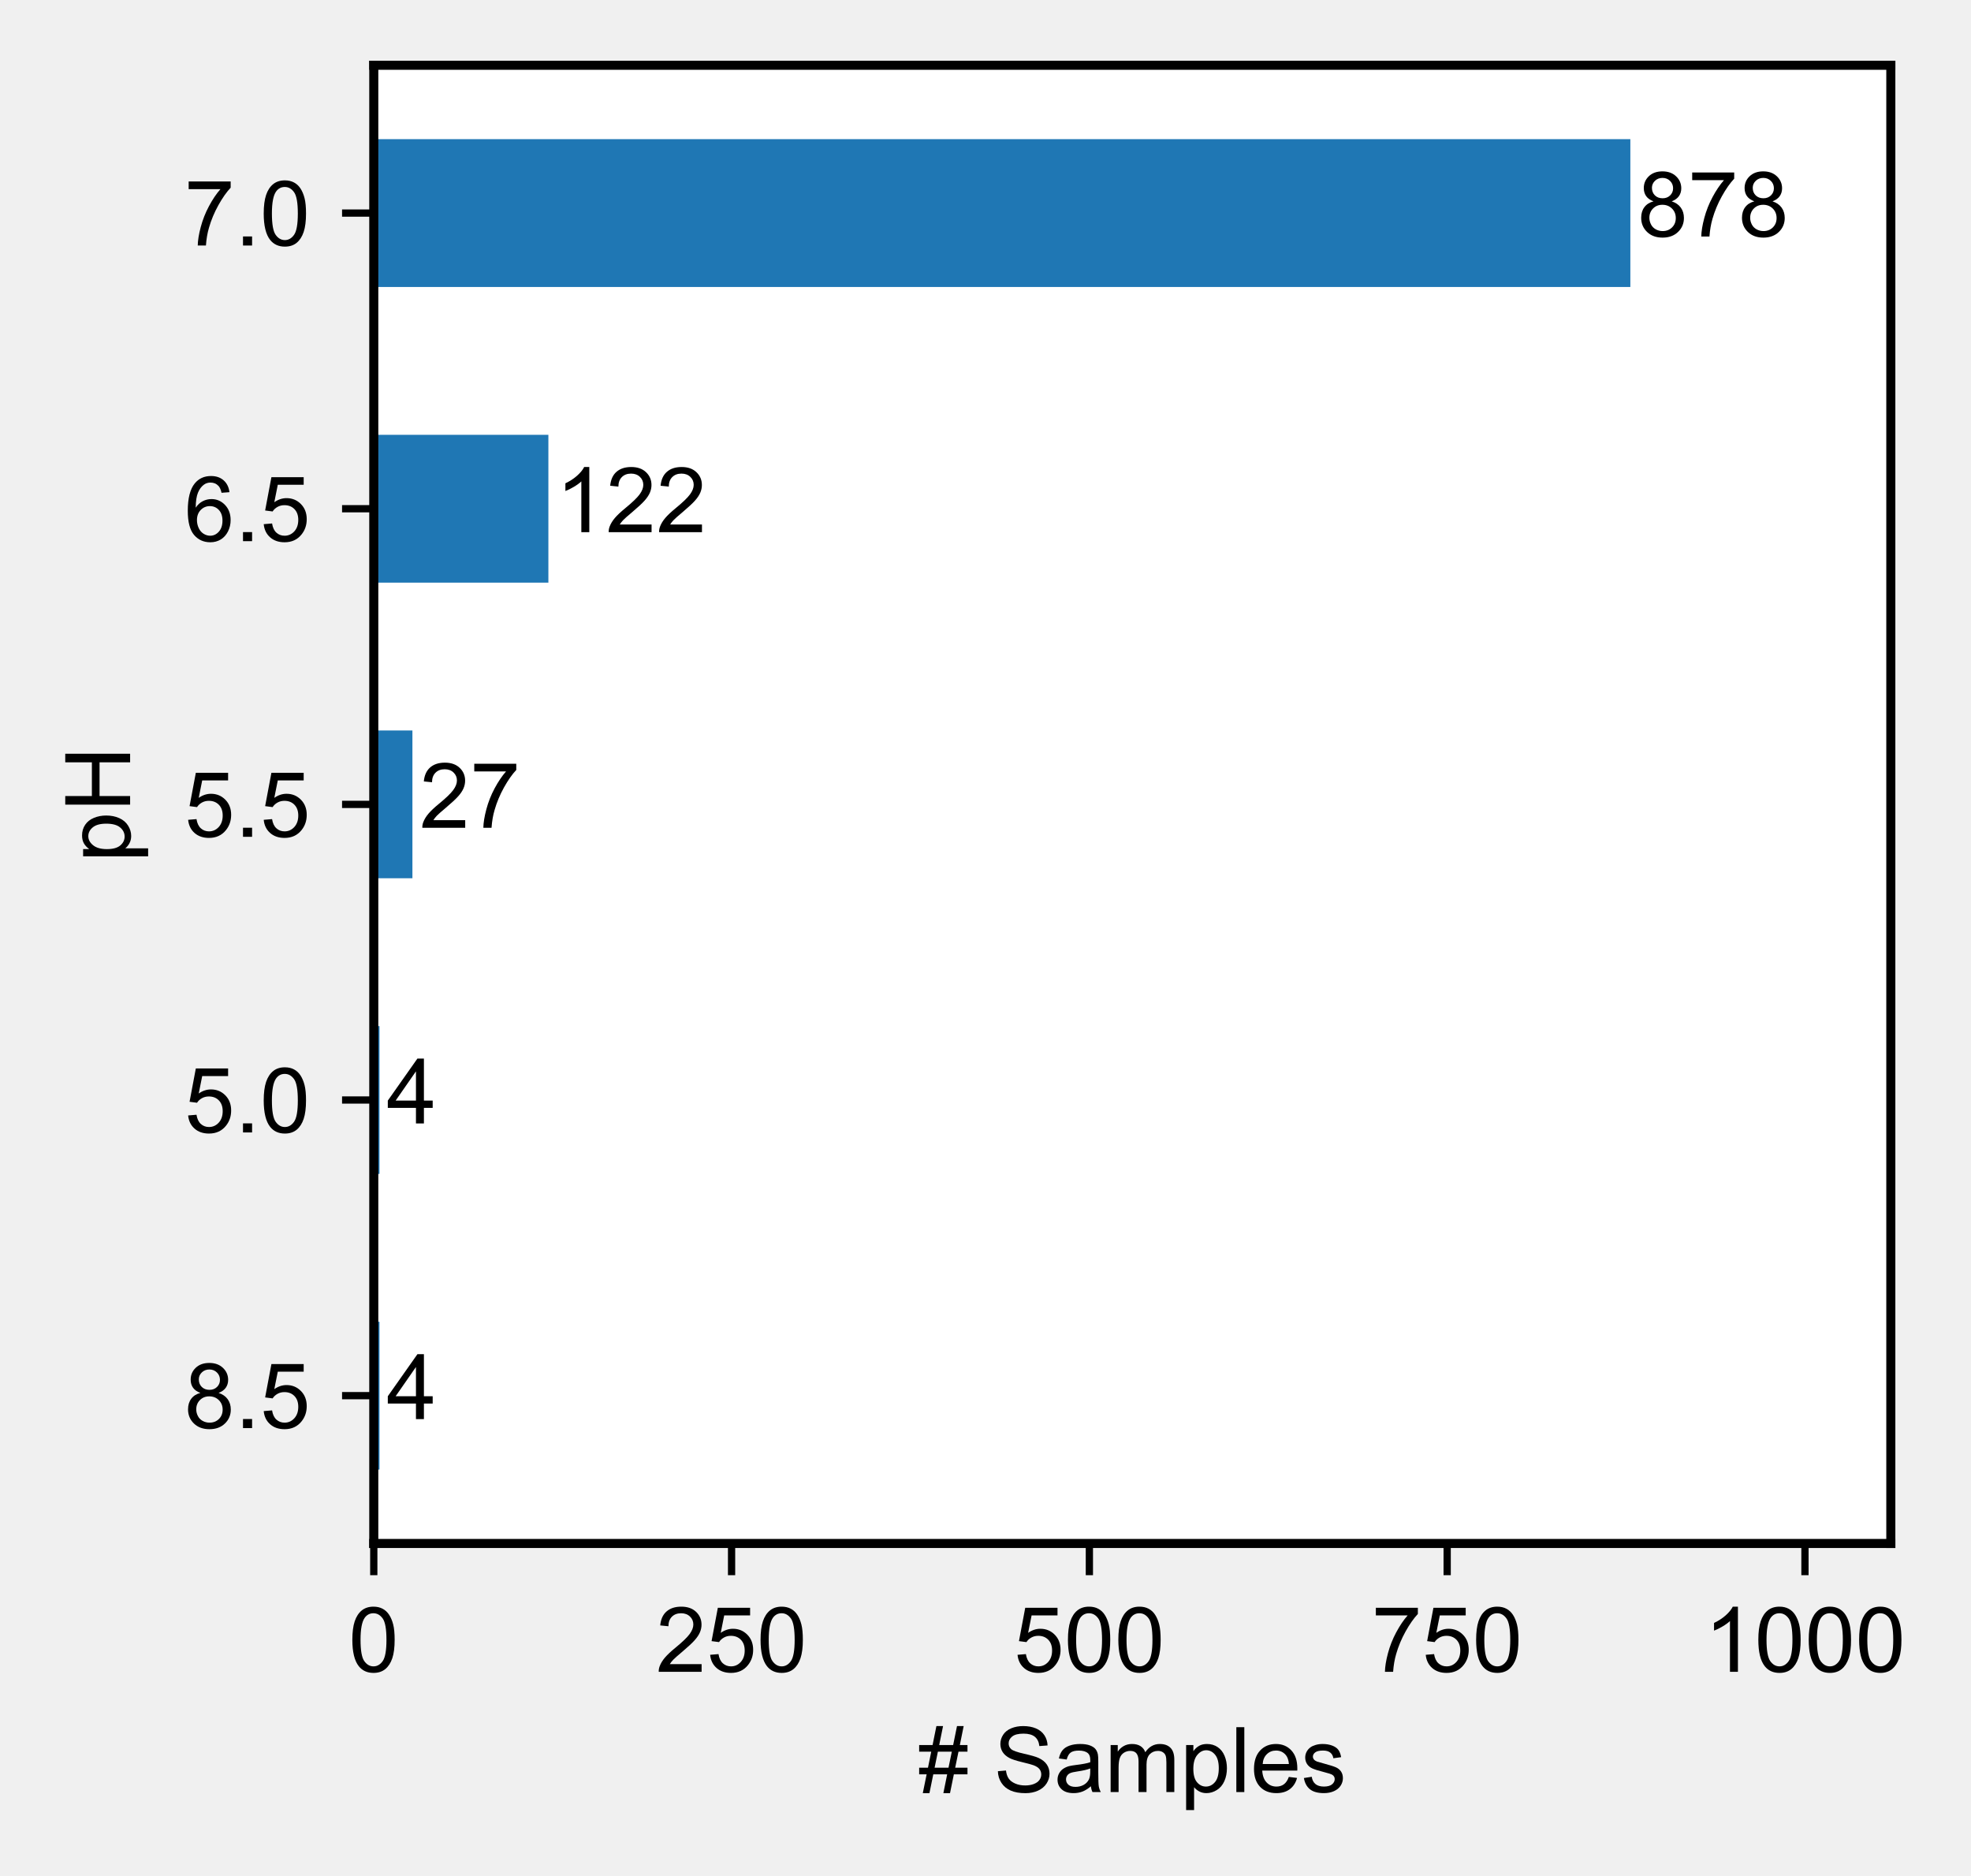
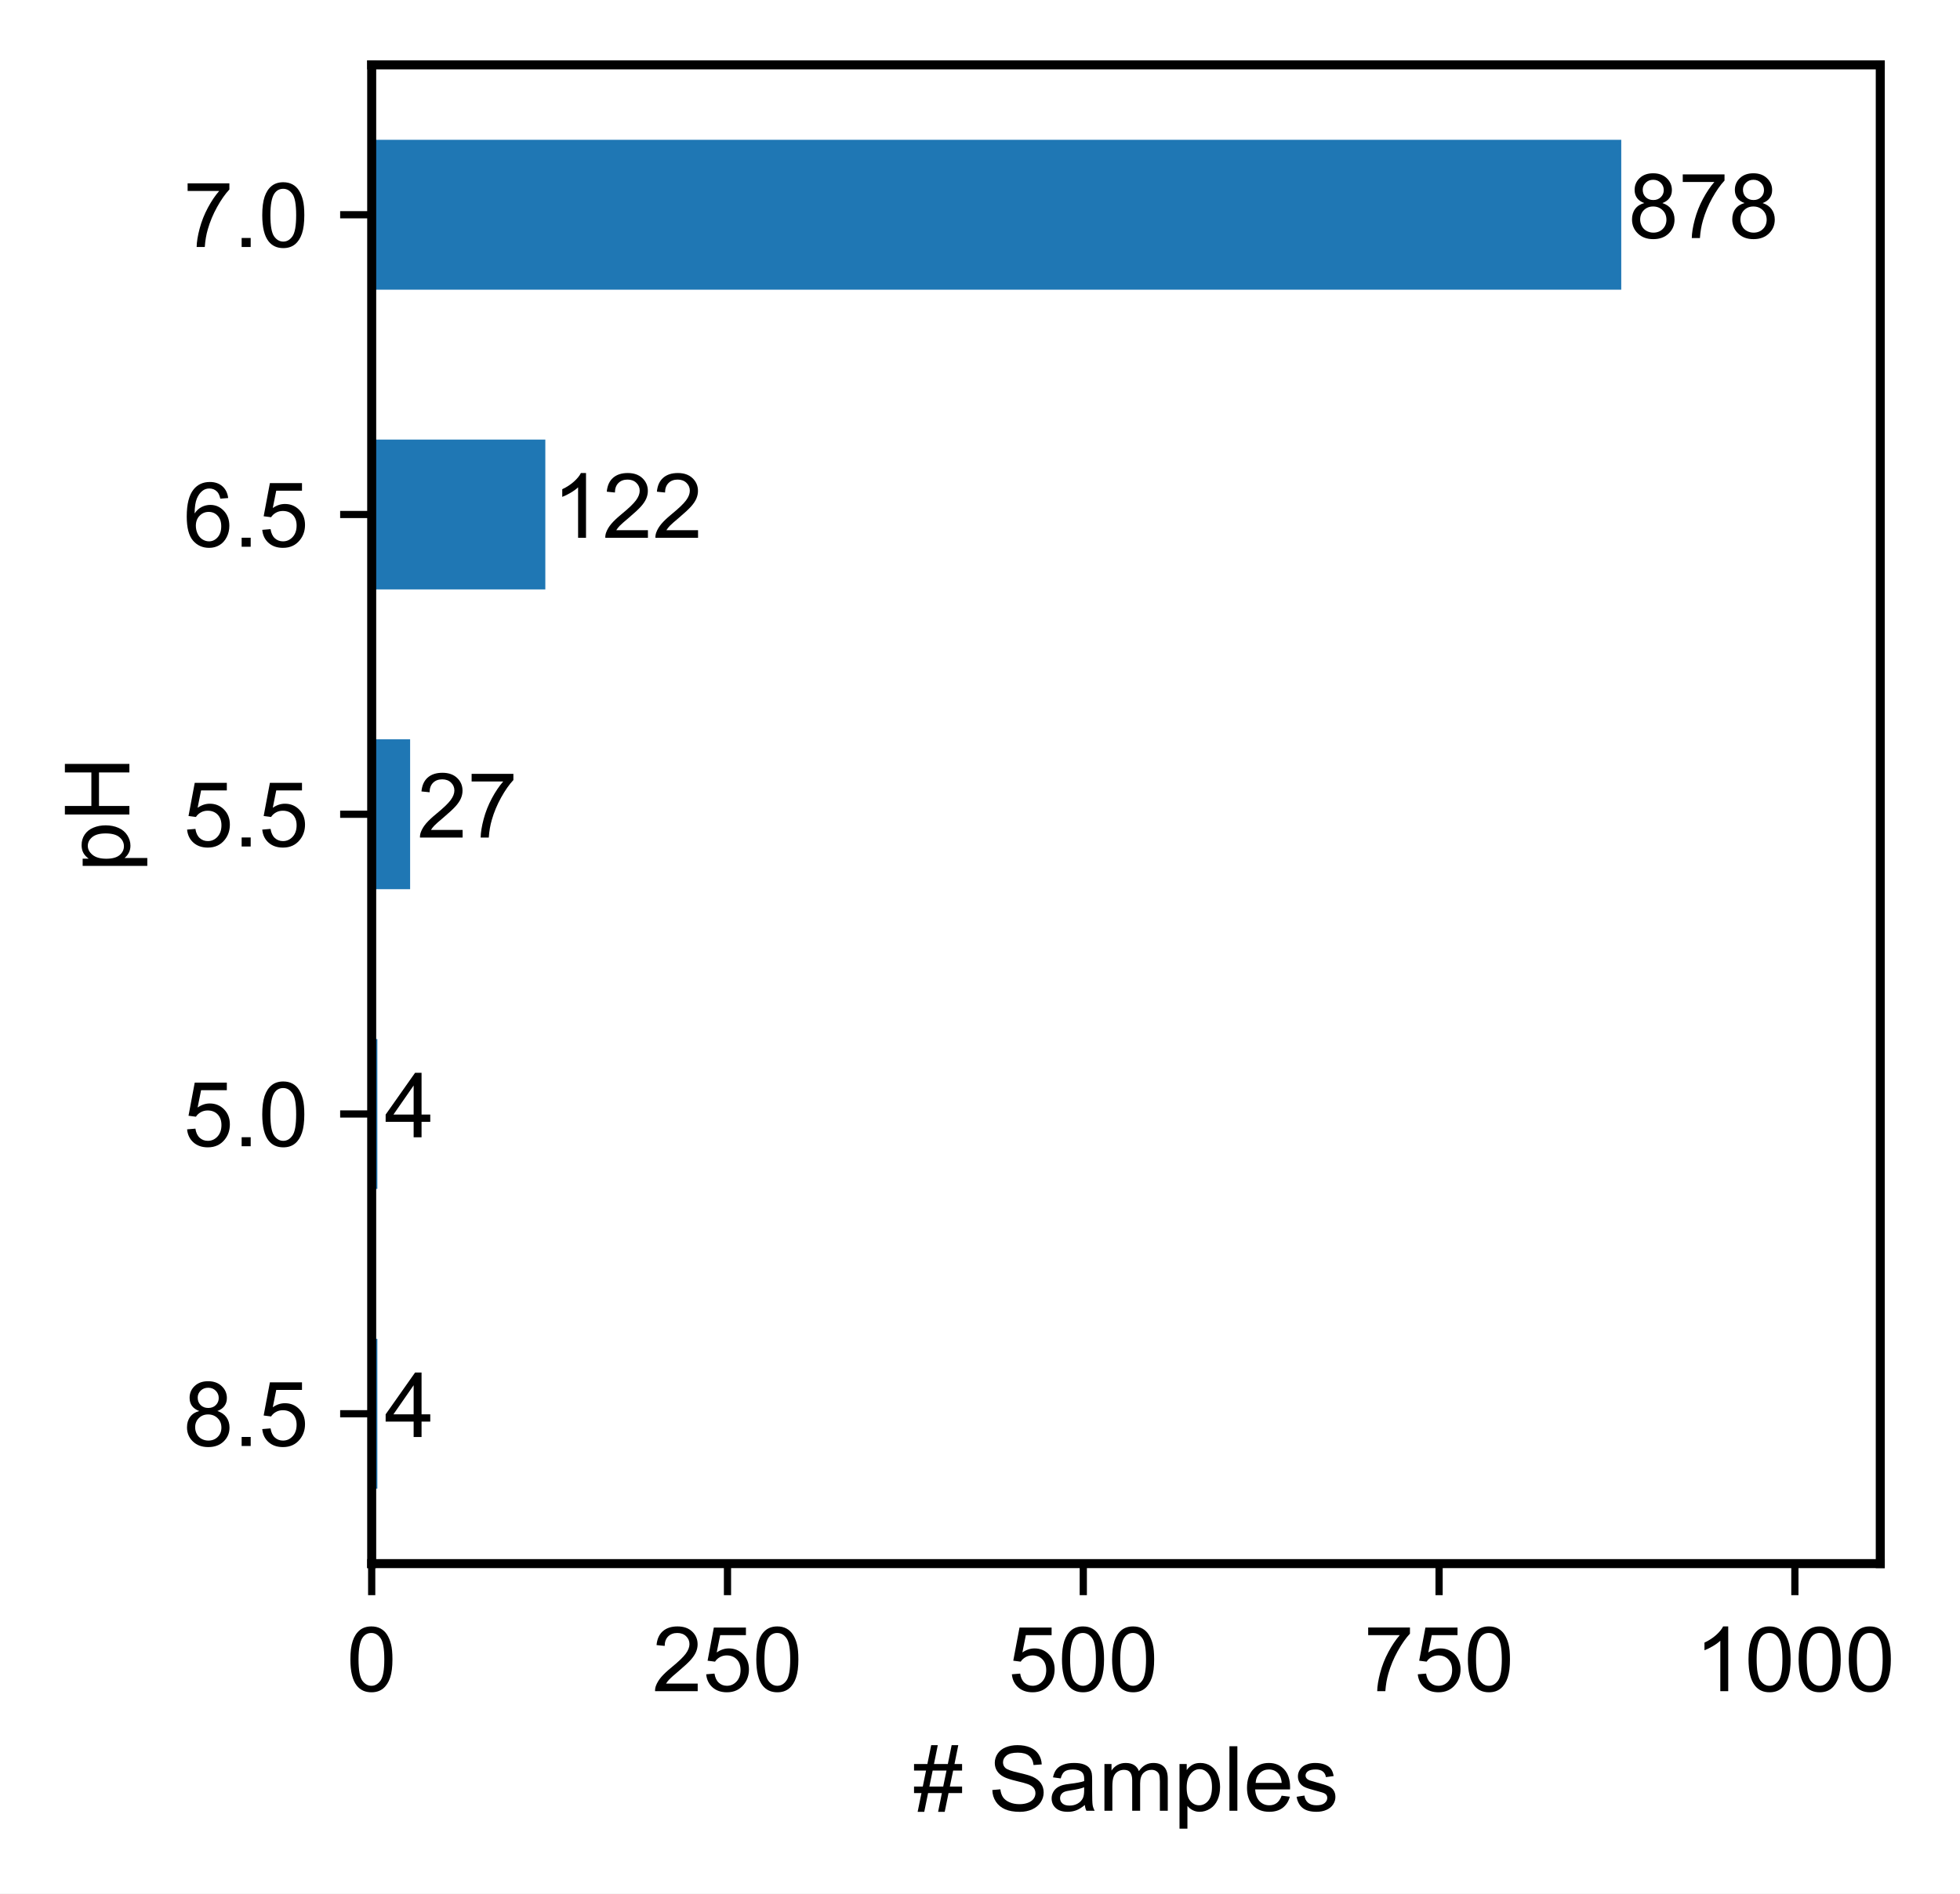
- <svg xmlns="http://www.w3.org/2000/svg" xmlns:xlink="http://www.w3.org/1999/xlink" width="217.492pt" height="206.893pt" viewBox="0 0 217.492 206.893" version="1.1">
+ <svg xmlns="http://www.w3.org/2000/svg" xmlns:xlink="http://www.w3.org/1999/xlink" width="217.492pt" height="210.132pt" viewBox="0 0 217.492 210.132" version="1.1">
  <defs>
    <style type="text/css">*{stroke-linejoin: round; stroke-linecap: butt}</style>
  </defs>
  <g id="figure_1">
    <g id="patch_1">
-       <path d="M 0 206.893  L 217.492 206.893  L 217.492 0  L 0 0  L 0 206.893  z " style="fill: none" />
+       <path d="M 0 210.132  L 217.492 210.132  L 217.492 0  L 0 0  z " style="fill: #ffffff" />
    </g>
    <g id="axes_1">
      <g id="patch_2">
-         <path d="M 41.245 170.28  L 208.645 170.28  L 208.645 7.2  L 41.245 7.2  z " style="fill: #ffffff" />
+         <path d="M 41.245 173.52  L 208.645 173.52  L 208.645 7.2  L 41.245 7.2  z " style="fill: #ffffff" />
      </g>
      <g id="patch_3">
-         <path d="M 41.245 162.126  L 41.877 162.126  L 41.877 145.818  L 41.245 145.818  z " clip-path="url(#pd85936de1d)" style="fill: #1f77b4" />
+         <path d="M 41.245 165.204  L 41.877 165.204  L 41.877 148.572  L 41.245 148.572  z " clip-path="url(#pf7780fe2ed)" style="fill: #1f77b4" />
      </g>
      <g id="patch_4">
-         <path d="M 41.245 129.51  L 41.877 129.51  L 41.877 113.202  L 41.245 113.202  z " clip-path="url(#pd85936de1d)" style="fill: #1f77b4" />
+         <path d="M 41.245 131.94  L 41.877 131.94  L 41.877 115.308  L 41.245 115.308  z " clip-path="url(#pf7780fe2ed)" style="fill: #1f77b4" />
      </g>
      <g id="patch_5">
-         <path d="M 41.245 96.894  L 45.509 96.894  L 45.509 80.586  L 41.245 80.586  z " clip-path="url(#pd85936de1d)" style="fill: #1f77b4" />
+         <path d="M 41.245 98.676  L 45.509 98.676  L 45.509 82.044  L 41.245 82.044  z " clip-path="url(#pf7780fe2ed)" style="fill: #1f77b4" />
      </g>
      <g id="patch_6">
-         <path d="M 41.245 64.278  L 60.512 64.278  L 60.512 47.97  L 41.245 47.97  z " clip-path="url(#pd85936de1d)" style="fill: #1f77b4" />
+         <path d="M 41.245 65.412  L 60.512 65.412  L 60.512 48.78  L 41.245 48.78  z " clip-path="url(#pf7780fe2ed)" style="fill: #1f77b4" />
      </g>
      <g id="patch_7">
-         <path d="M 41.245 31.662  L 179.903 31.662  L 179.903 15.354  L 41.245 15.354  z " clip-path="url(#pd85936de1d)" style="fill: #1f77b4" />
+         <path d="M 41.245 32.148  L 179.903 32.148  L 179.903 15.516  L 41.245 15.516  z " clip-path="url(#pf7780fe2ed)" style="fill: #1f77b4" />
      </g>
      <g id="matplotlib.axis_1">
        <g id="xtick_1">
          <g id="line2d_1">
            <defs>
-               <path id="m67262ddcd1" d="M 0 0  L 0 3.5  " style="stroke: #000000; stroke-width: 0.8" />
-             </defs>
-             <g>
-               <use xlink:href="#m67262ddcd1" x="41.245" y="170.28" style="stroke: #000000; stroke-width: 0.8" />
+               <path id="m7532da0bb5" d="M 0 0  L 0 3.5  " style="stroke: #000000; stroke-width: 0.8" />
+             </defs>
+             <g>
+               <use xlink:href="#m7532da0bb5" x="41.245" y="173.52" style="stroke: #000000; stroke-width: 0.8" />
            </g>
          </g>
          <g id="text_1">
-             <g transform="translate(38.46484 184.4378)scale(0.1 -0.1)">
+             <g transform="translate(38.46484 187.6778) scale(0.1 -0.1)">
              <defs>
                <path id="ArialMT-30" d="M 266 2259  Q 266 3072 433 3567  Q 600 4063 929 4331  Q 1259 4600 1759 4600  Q 2128 4600 2406 4451  Q 2684 4303 2865 4023  Q 3047 3744 3150 3342  Q 3253 2941 3253 2259  Q 3253 1453 3087 958  Q 2922 463 2592 192  Q 2263 -78 1759 -78  Q 1097 -78 719 397  Q 266 969 266 2259  z M 844 2259  Q 844 1131 1108 757  Q 1372 384 1759 384  Q 2147 384 2411 759  Q 2675 1134 2675 2259  Q 2675 3391 2411 3762  Q 2147 4134 1753 4134  Q 1366 4134 1134 3806  Q 844 3388 844 2259  z " transform="scale(0.015625)" />
              </defs>
              <use xlink:href="#ArialMT-30" />
            </g>
          </g>
        </g>
        <g id="xtick_2">
          <g id="line2d_2">
            <g>
-               <use xlink:href="#m67262ddcd1" x="80.726" y="170.28" style="stroke: #000000; stroke-width: 0.8" />
+               <use xlink:href="#m7532da0bb5" x="80.726" y="173.52" style="stroke: #000000; stroke-width: 0.8" />
            </g>
          </g>
          <g id="text_2">
-             <g transform="translate(72.38504 184.4378)scale(0.1 -0.1)">
+             <g transform="translate(72.38504 187.6778) scale(0.1 -0.1)">
              <defs>
                <path id="ArialMT-32" d="M 3222 541  L 3222 0  L 194 0  Q 188 203 259 391  Q 375 700 629 1000  Q 884 1300 1366 1694  Q 2113 2306 2375 2664  Q 2638 3022 2638 3341  Q 2638 3675 2398 3904  Q 2159 4134 1775 4134  Q 1369 4134 1125 3890  Q 881 3647 878 3216  L 300 3275  Q 359 3922 746 4261  Q 1134 4600 1788 4600  Q 2447 4600 2831 4234  Q 3216 3869 3216 3328  Q 3216 3053 3103 2787  Q 2991 2522 2730 2228  Q 2469 1934 1863 1422  Q 1356 997 1212 845  Q 1069 694 975 541  L 3222 541  z " transform="scale(0.015625)" />
                <path id="ArialMT-35" d="M 266 1200  L 856 1250  Q 922 819 1161 601  Q 1400 384 1738 384  Q 2144 384 2425 690  Q 2706 997 2706 1503  Q 2706 1984 2436 2262  Q 2166 2541 1728 2541  Q 1456 2541 1237 2417  Q 1019 2294 894 2097  L 366 2166  L 809 4519  L 3088 4519  L 3088 3981  L 1259 3981  L 1013 2750  Q 1425 3038 1878 3038  Q 2478 3038 2890 2622  Q 3303 2206 3303 1553  Q 3303 931 2941 478  Q 2500 -78 1738 -78  Q 1113 -78 717 272  Q 322 622 266 1200  z " transform="scale(0.015625)" />
              </defs>
              <use xlink:href="#ArialMT-32" />
              <use xlink:href="#ArialMT-35" x="55.615" />
              <use xlink:href="#ArialMT-30" x="111.23" />
            </g>
          </g>
        </g>
        <g id="xtick_3">
          <g id="line2d_3">
            <g>
-               <use xlink:href="#m67262ddcd1" x="120.208" y="170.28" style="stroke: #000000; stroke-width: 0.8" />
+               <use xlink:href="#m7532da0bb5" x="120.208" y="173.52" style="stroke: #000000; stroke-width: 0.8" />
            </g>
          </g>
          <g id="text_3">
-             <g transform="translate(111.8662 184.4378)scale(0.1 -0.1)">
+             <g transform="translate(111.8662 187.6778) scale(0.1 -0.1)">
              <use xlink:href="#ArialMT-35" />
              <use xlink:href="#ArialMT-30" x="55.615" />
              <use xlink:href="#ArialMT-30" x="111.23" />
            </g>
          </g>
        </g>
        <g id="xtick_4">
          <g id="line2d_4">
            <g>
-               <use xlink:href="#m67262ddcd1" x="159.689" y="170.28" style="stroke: #000000; stroke-width: 0.8" />
+               <use xlink:href="#m7532da0bb5" x="159.689" y="173.52" style="stroke: #000000; stroke-width: 0.8" />
            </g>
          </g>
          <g id="text_4">
-             <g transform="translate(151.3473 184.4378)scale(0.1 -0.1)">
+             <g transform="translate(151.3473 187.6778) scale(0.1 -0.1)">
              <defs>
                <path id="ArialMT-37" d="M 303 3981  L 303 4522  L 3269 4522  L 3269 4084  Q 2831 3619 2401 2847  Q 1972 2075 1738 1259  Q 1569 684 1522 0  L 944 0  Q 953 541 1156 1306  Q 1359 2072 1739 2783  Q 2119 3494 2547 3981  L 303 3981  z " transform="scale(0.015625)" />
              </defs>
              <use xlink:href="#ArialMT-37" />
              <use xlink:href="#ArialMT-35" x="55.615" />
              <use xlink:href="#ArialMT-30" x="111.23" />
            </g>
          </g>
        </g>
        <g id="xtick_5">
          <g id="line2d_5">
            <g>
-               <use xlink:href="#m67262ddcd1" x="199.17" y="170.28" style="stroke: #000000; stroke-width: 0.8" />
+               <use xlink:href="#m7532da0bb5" x="199.17" y="173.52" style="stroke: #000000; stroke-width: 0.8" />
            </g>
          </g>
          <g id="text_5">
-             <g transform="translate(188.048 184.4378)scale(0.1 -0.1)">
+             <g transform="translate(188.048 187.6778) scale(0.1 -0.1)">
              <defs>
                <path id="ArialMT-31" d="M 2384 0  L 1822 0  L 1822 3584  Q 1619 3391 1289 3197  Q 959 3003 697 2906  L 697 3450  Q 1169 3672 1522 3987  Q 1875 4303 2022 4600  L 2384 4600  L 2384 0  z " transform="scale(0.015625)" />
              </defs>
              <use xlink:href="#ArialMT-31" />
              <use xlink:href="#ArialMT-30" x="55.615" />
              <use xlink:href="#ArialMT-30" x="111.23" />
              <use xlink:href="#ArialMT-30" x="166.846" />
            </g>
          </g>
        </g>
        <g id="text_6">
-           <g transform="translate(101.3234 197.705)scale(0.1 -0.1)">
+           <g transform="translate(101.3234 200.945) scale(0.1 -0.1)">
            <defs>
              <path id="ArialMT-23" d="M 322 -78  L 594 1253  L 66 1253  L 66 1719  L 688 1719  L 919 2853  L 66 2853  L 66 3319  L 1013 3319  L 1284 4659  L 1753 4659  L 1481 3319  L 2466 3319  L 2738 4659  L 3209 4659  L 2938 3319  L 3478 3319  L 3478 2853  L 2844 2853  L 2609 1719  L 3478 1719  L 3478 1253  L 2516 1253  L 2244 -78  L 1775 -78  L 2044 1253  L 1063 1253  L 791 -78  L 322 -78  z M 1156 1719  L 2138 1719  L 2372 2853  L 1388 2853  L 1156 1719  z " transform="scale(0.015625)" />
              <path id="ArialMT-20" transform="scale(0.015625)" />
              <path id="ArialMT-53" d="M 288 1472  L 859 1522  Q 900 1178 1048 958  Q 1197 738 1509 602  Q 1822 466 2213 466  Q 2559 466 2825 569  Q 3091 672 3220 851  Q 3350 1031 3350 1244  Q 3350 1459 3225 1620  Q 3100 1781 2813 1891  Q 2628 1963 1997 2114  Q 1366 2266 1113 2400  Q 784 2572 623 2826  Q 463 3081 463 3397  Q 463 3744 659 4045  Q 856 4347 1234 4503  Q 1613 4659 2075 4659  Q 2584 4659 2973 4495  Q 3363 4331 3572 4012  Q 3781 3694 3797 3291  L 3216 3247  Q 3169 3681 2898 3903  Q 2628 4125 2100 4125  Q 1550 4125 1298 3923  Q 1047 3722 1047 3438  Q 1047 3191 1225 3031  Q 1400 2872 2139 2705  Q 2878 2538 3153 2413  Q 3553 2228 3743 1945  Q 3934 1663 3934 1294  Q 3934 928 3725 604  Q 3516 281 3123 101  Q 2731 -78 2241 -78  Q 1619 -78 1198 103  Q 778 284 539 648  Q 300 1013 288 1472  z " transform="scale(0.015625)" />
              <path id="ArialMT-61" d="M 2588 409  Q 2275 144 1986 34  Q 1697 -75 1366 -75  Q 819 -75 525 192  Q 231 459 231 875  Q 231 1119 342 1320  Q 453 1522 633 1644  Q 813 1766 1038 1828  Q 1203 1872 1538 1913  Q 2219 1994 2541 2106  Q 2544 2222 2544 2253  Q 2544 2597 2384 2738  Q 2169 2928 1744 2928  Q 1347 2928 1158 2789  Q 969 2650 878 2297  L 328 2372  Q 403 2725 575 2942  Q 747 3159 1072 3276  Q 1397 3394 1825 3394  Q 2250 3394 2515 3294  Q 2781 3194 2906 3042  Q 3031 2891 3081 2659  Q 3109 2516 3109 2141  L 3109 1391  Q 3109 606 3145 398  Q 3181 191 3288 0  L 2700 0  Q 2613 175 2588 409  z M 2541 1666  Q 2234 1541 1622 1453  Q 1275 1403 1131 1340  Q 988 1278 909 1158  Q 831 1038 831 891  Q 831 666 1001 516  Q 1172 366 1500 366  Q 1825 366 2078 508  Q 2331 650 2450 897  Q 2541 1088 2541 1459  L 2541 1666  z " transform="scale(0.015625)" />
              <path id="ArialMT-6d" d="M 422 0  L 422 3319  L 925 3319  L 925 2853  Q 1081 3097 1340 3245  Q 1600 3394 1931 3394  Q 2300 3394 2536 3241  Q 2772 3088 2869 2813  Q 3263 3394 3894 3394  Q 4388 3394 4653 3120  Q 4919 2847 4919 2278  L 4919 0  L 4359 0  L 4359 2091  Q 4359 2428 4304 2576  Q 4250 2725 4106 2815  Q 3963 2906 3769 2906  Q 3419 2906 3187 2673  Q 2956 2441 2956 1928  L 2956 0  L 2394 0  L 2394 2156  Q 2394 2531 2256 2718  Q 2119 2906 1806 2906  Q 1569 2906 1367 2781  Q 1166 2656 1075 2415  Q 984 2175 984 1722  L 984 0  L 422 0  z " transform="scale(0.015625)" />
              <path id="ArialMT-70" d="M 422 -1272  L 422 3319  L 934 3319  L 934 2888  Q 1116 3141 1344 3267  Q 1572 3394 1897 3394  Q 2322 3394 2647 3175  Q 2972 2956 3137 2557  Q 3303 2159 3303 1684  Q 3303 1175 3120 767  Q 2938 359 2589 142  Q 2241 -75 1856 -75  Q 1575 -75 1351 44  Q 1128 163 984 344  L 984 -1272  L 422 -1272  z M 931 1641  Q 931 1000 1190 694  Q 1450 388 1819 388  Q 2194 388 2461 705  Q 2728 1022 2728 1688  Q 2728 2322 2467 2637  Q 2206 2953 1844 2953  Q 1484 2953 1207 2617  Q 931 2281 931 1641  z " transform="scale(0.015625)" />
              <path id="ArialMT-6c" d="M 409 0  L 409 4581  L 972 4581  L 972 0  L 409 0  z " transform="scale(0.015625)" />
              <path id="ArialMT-65" d="M 2694 1069  L 3275 997  Q 3138 488 2766 206  Q 2394 -75 1816 -75  Q 1088 -75 661 373  Q 234 822 234 1631  Q 234 2469 665 2931  Q 1097 3394 1784 3394  Q 2450 3394 2872 2941  Q 3294 2488 3294 1666  Q 3294 1616 3291 1516  L 816 1516  Q 847 969 1125 678  Q 1403 388 1819 388  Q 2128 388 2347 550  Q 2566 713 2694 1069  z M 847 1978  L 2700 1978  Q 2663 2397 2488 2606  Q 2219 2931 1791 2931  Q 1403 2931 1139 2672  Q 875 2413 847 1978  z " transform="scale(0.015625)" />
              <path id="ArialMT-73" d="M 197 991  L 753 1078  Q 800 744 1014 566  Q 1228 388 1613 388  Q 2000 388 2187 545  Q 2375 703 2375 916  Q 2375 1106 2209 1216  Q 2094 1291 1634 1406  Q 1016 1563 777 1677  Q 538 1791 414 1992  Q 291 2194 291 2438  Q 291 2659 392 2848  Q 494 3038 669 3163  Q 800 3259 1026 3326  Q 1253 3394 1513 3394  Q 1903 3394 2198 3281  Q 2494 3169 2634 2976  Q 2775 2784 2828 2463  L 2278 2388  Q 2241 2644 2061 2787  Q 1881 2931 1553 2931  Q 1166 2931 1000 2803  Q 834 2675 834 2503  Q 834 2394 903 2306  Q 972 2216 1119 2156  Q 1203 2125 1616 2013  Q 2213 1853 2448 1751  Q 2684 1650 2818 1456  Q 2953 1263 2953 975  Q 2953 694 2789 445  Q 2625 197 2315 61  Q 2006 -75 1616 -75  Q 969 -75 630 194  Q 291 463 197 991  z " transform="scale(0.015625)" />
            </defs>
            <use xlink:href="#ArialMT-23" />
            <use xlink:href="#ArialMT-20" x="55.615" />
            <use xlink:href="#ArialMT-53" x="83.398" />
            <use xlink:href="#ArialMT-61" x="150.098" />
            <use xlink:href="#ArialMT-6d" x="205.713" />
            <use xlink:href="#ArialMT-70" x="289.014" />
            <use xlink:href="#ArialMT-6c" x="344.629" />
            <use xlink:href="#ArialMT-65" x="366.846" />
            <use xlink:href="#ArialMT-73" x="422.461" />
          </g>
        </g>
      </g>
      <g id="matplotlib.axis_2">
        <g id="ytick_1">
          <g id="line2d_6">
            <defs>
-               <path id="m86faf83ec7" d="M 0 0  L -3.5 0  " style="stroke: #000000; stroke-width: 0.8" />
-             </defs>
-             <g>
-               <use xlink:href="#m86faf83ec7" x="41.245" y="153.972" style="stroke: #000000; stroke-width: 0.8" />
+               <path id="me233dde638" d="M 0 0  L -3.5 0  " style="stroke: #000000; stroke-width: 0.8" />
+             </defs>
+             <g>
+               <use xlink:href="#me233dde638" x="41.245" y="156.888" style="stroke: #000000; stroke-width: 0.8" />
            </g>
          </g>
          <g id="text_7">
-             <g transform="translate(20.34531 157.5509)scale(0.1 -0.1)">
+             <g transform="translate(20.34531 160.4669) scale(0.1 -0.1)">
              <defs>
                <path id="ArialMT-38" d="M 1131 2484  Q 781 2613 612 2850  Q 444 3088 444 3419  Q 444 3919 803 4259  Q 1163 4600 1759 4600  Q 2359 4600 2725 4251  Q 3091 3903 3091 3403  Q 3091 3084 2923 2848  Q 2756 2613 2416 2484  Q 2838 2347 3058 2040  Q 3278 1734 3278 1309  Q 3278 722 2862 322  Q 2447 -78 1769 -78  Q 1091 -78 675 323  Q 259 725 259 1325  Q 259 1772 486 2073  Q 713 2375 1131 2484  z M 1019 3438  Q 1019 3113 1228 2906  Q 1438 2700 1772 2700  Q 2097 2700 2305 2904  Q 2513 3109 2513 3406  Q 2513 3716 2298 3927  Q 2084 4138 1766 4138  Q 1444 4138 1231 3931  Q 1019 3725 1019 3438  z M 838 1322  Q 838 1081 952 856  Q 1066 631 1291 507  Q 1516 384 1775 384  Q 2178 384 2440 643  Q 2703 903 2703 1303  Q 2703 1709 2433 1975  Q 2163 2241 1756 2241  Q 1359 2241 1098 1978  Q 838 1716 838 1322  z " transform="scale(0.015625)" />
                <path id="ArialMT-2e" d="M 581 0  L 581 641  L 1222 641  L 1222 0  L 581 0  z " transform="scale(0.015625)" />
              </defs>
              <use xlink:href="#ArialMT-38" />
              <use xlink:href="#ArialMT-2e" x="55.615" />
              <use xlink:href="#ArialMT-35" x="83.398" />
            </g>
          </g>
        </g>
        <g id="ytick_2">
          <g id="line2d_7">
            <g>
-               <use xlink:href="#m86faf83ec7" x="41.245" y="121.356" style="stroke: #000000; stroke-width: 0.8" />
+               <use xlink:href="#me233dde638" x="41.245" y="123.624" style="stroke: #000000; stroke-width: 0.8" />
            </g>
          </g>
          <g id="text_8">
-             <g transform="translate(20.34531 124.9349)scale(0.1 -0.1)">
+             <g transform="translate(20.34531 127.2029) scale(0.1 -0.1)">
              <use xlink:href="#ArialMT-35" />
              <use xlink:href="#ArialMT-2e" x="55.615" />
              <use xlink:href="#ArialMT-30" x="83.398" />
            </g>
          </g>
        </g>
        <g id="ytick_3">
          <g id="line2d_8">
            <g>
-               <use xlink:href="#m86faf83ec7" x="41.245" y="88.74" style="stroke: #000000; stroke-width: 0.8" />
+               <use xlink:href="#me233dde638" x="41.245" y="90.36" style="stroke: #000000; stroke-width: 0.8" />
            </g>
          </g>
          <g id="text_9">
-             <g transform="translate(20.34531 92.31891)scale(0.1 -0.1)">
+             <g transform="translate(20.34531 93.93891) scale(0.1 -0.1)">
              <use xlink:href="#ArialMT-35" />
              <use xlink:href="#ArialMT-2e" x="55.615" />
              <use xlink:href="#ArialMT-35" x="83.398" />
            </g>
          </g>
        </g>
        <g id="ytick_4">
          <g id="line2d_9">
            <g>
-               <use xlink:href="#m86faf83ec7" x="41.245" y="56.124" style="stroke: #000000; stroke-width: 0.8" />
+               <use xlink:href="#me233dde638" x="41.245" y="57.096" style="stroke: #000000; stroke-width: 0.8" />
            </g>
          </g>
          <g id="text_10">
-             <g transform="translate(20.34531 59.70291)scale(0.1 -0.1)">
+             <g transform="translate(20.34531 60.67491) scale(0.1 -0.1)">
              <defs>
                <path id="ArialMT-36" d="M 3184 3459  L 2625 3416  Q 2550 3747 2413 3897  Q 2184 4138 1850 4138  Q 1581 4138 1378 3988  Q 1113 3794 959 3422  Q 806 3050 800 2363  Q 1003 2672 1297 2822  Q 1591 2972 1913 2972  Q 2475 2972 2870 2558  Q 3266 2144 3266 1488  Q 3266 1056 3080 686  Q 2894 316 2569 119  Q 2244 -78 1831 -78  Q 1128 -78 684 439  Q 241 956 241 2144  Q 241 3472 731 4075  Q 1159 4600 1884 4600  Q 2425 4600 2770 4297  Q 3116 3994 3184 3459  z M 888 1484  Q 888 1194 1011 928  Q 1134 663 1356 523  Q 1578 384 1822 384  Q 2178 384 2434 671  Q 2691 959 2691 1453  Q 2691 1928 2437 2201  Q 2184 2475 1800 2475  Q 1419 2475 1153 2201  Q 888 1928 888 1484  z " transform="scale(0.015625)" />
              </defs>
              <use xlink:href="#ArialMT-36" />
              <use xlink:href="#ArialMT-2e" x="55.615" />
              <use xlink:href="#ArialMT-35" x="83.398" />
            </g>
          </g>
        </g>
        <g id="ytick_5">
          <g id="line2d_10">
            <g>
-               <use xlink:href="#m86faf83ec7" x="41.245" y="23.508" style="stroke: #000000; stroke-width: 0.8" />
+               <use xlink:href="#me233dde638" x="41.245" y="23.832" style="stroke: #000000; stroke-width: 0.8" />
            </g>
          </g>
          <g id="text_11">
-             <g transform="translate(20.34531 27.08691)scale(0.1 -0.1)">
+             <g transform="translate(20.34531 27.41091) scale(0.1 -0.1)">
              <use xlink:href="#ArialMT-37" />
              <use xlink:href="#ArialMT-2e" x="55.615" />
              <use xlink:href="#ArialMT-30" x="83.398" />
            </g>
          </g>
        </g>
        <g id="text_12">
-           <g transform="translate(14.35781 95.13141)rotate(-90)scale(0.1 -0.1)">
+           <g transform="translate(14.35781 96.75141) rotate(-90) scale(0.1 -0.1)">
            <defs>
              <path id="ArialMT-48" d="M 513 0  L 513 4581  L 1119 4581  L 1119 2700  L 3500 2700  L 3500 4581  L 4106 4581  L 4106 0  L 3500 0  L 3500 2159  L 1119 2159  L 1119 0  L 513 0  z " transform="scale(0.015625)" />
            </defs>
            <use xlink:href="#ArialMT-70" />
            <use xlink:href="#ArialMT-48" x="55.615" />
          </g>
        </g>
      </g>
      <g id="patch_8">
-         <path d="M 41.245 170.28  L 41.245 7.2  " style="fill: none; stroke: #000000; stroke-linejoin: miter; stroke-linecap: square" />
+         <path d="M 41.245 173.52  L 41.245 7.2  " style="fill: none; stroke: #000000; stroke-linejoin: miter; stroke-linecap: square" />
      </g>
      <g id="patch_9">
-         <path d="M 208.645 170.28  L 208.645 7.2  " style="fill: none; stroke: #000000; stroke-linejoin: miter; stroke-linecap: square" />
+         <path d="M 208.645 173.52  L 208.645 7.2  " style="fill: none; stroke: #000000; stroke-linejoin: miter; stroke-linecap: square" />
      </g>
      <g id="patch_10">
-         <path d="M 41.245 170.28  L 208.645 170.28  " style="fill: none; stroke: #000000; stroke-linejoin: miter; stroke-linecap: square" />
+         <path d="M 41.245 173.52  L 208.645 173.52  " style="fill: none; stroke: #000000; stroke-linejoin: miter; stroke-linecap: square" />
      </g>
      <g id="patch_11">
        <path d="M 41.245 7.2  L 208.645 7.2  " style="fill: none; stroke: #000000; stroke-linejoin: miter; stroke-linecap: square" />
      </g>
      <g id="text_13">
-         <g transform="translate(42.66663 156.5572)scale(0.1 -0.1)">
+         <g transform="translate(42.66663 159.4732) scale(0.1 -0.1)">
          <defs>
            <path id="ArialMT-34" d="M 2069 0  L 2069 1097  L 81 1097  L 81 1613  L 2172 4581  L 2631 4581  L 2631 1613  L 3250 1613  L 3250 1097  L 2631 1097  L 2631 0  L 2069 0  z M 2069 1613  L 2069 3678  L 634 1613  L 2069 1613  z " transform="scale(0.015625)" />
          </defs>
          <use xlink:href="#ArialMT-34" />
        </g>
      </g>
      <g id="text_14">
-         <g transform="translate(42.66663 123.9412)scale(0.1 -0.1)">
+         <g transform="translate(42.66663 126.2092) scale(0.1 -0.1)">
          <use xlink:href="#ArialMT-34" />
        </g>
      </g>
      <g id="text_15">
-         <g transform="translate(46.2989 91.32516)scale(0.1 -0.1)">
+         <g transform="translate(46.2989 92.94516) scale(0.1 -0.1)">
          <use xlink:href="#ArialMT-32" />
          <use xlink:href="#ArialMT-37" x="55.615" />
        </g>
      </g>
      <g id="text_16">
-         <g transform="translate(61.30173 58.70916)scale(0.1 -0.1)">
+         <g transform="translate(61.30173 59.68116) scale(0.1 -0.1)">
          <use xlink:href="#ArialMT-31" />
          <use xlink:href="#ArialMT-32" x="55.615" />
          <use xlink:href="#ArialMT-32" x="111.23" />
        </g>
      </g>
      <g id="text_17">
-         <g transform="translate(180.6927 26.09316)scale(0.1 -0.1)">
+         <g transform="translate(180.6927 26.41716) scale(0.1 -0.1)">
          <use xlink:href="#ArialMT-38" />
          <use xlink:href="#ArialMT-37" x="55.615" />
          <use xlink:href="#ArialMT-38" x="111.23" />
        </g>
      </g>
    </g>
  </g>
  <defs>
-     <clipPath id="pd85936de1d">
-       <rect x="41.245" y="7.2" width="167.4" height="163.08" />
+     <clipPath id="pf7780fe2ed">
+       <rect x="41.245" y="7.2" width="167.4" height="166.32" />
    </clipPath>
  </defs>
</svg>
